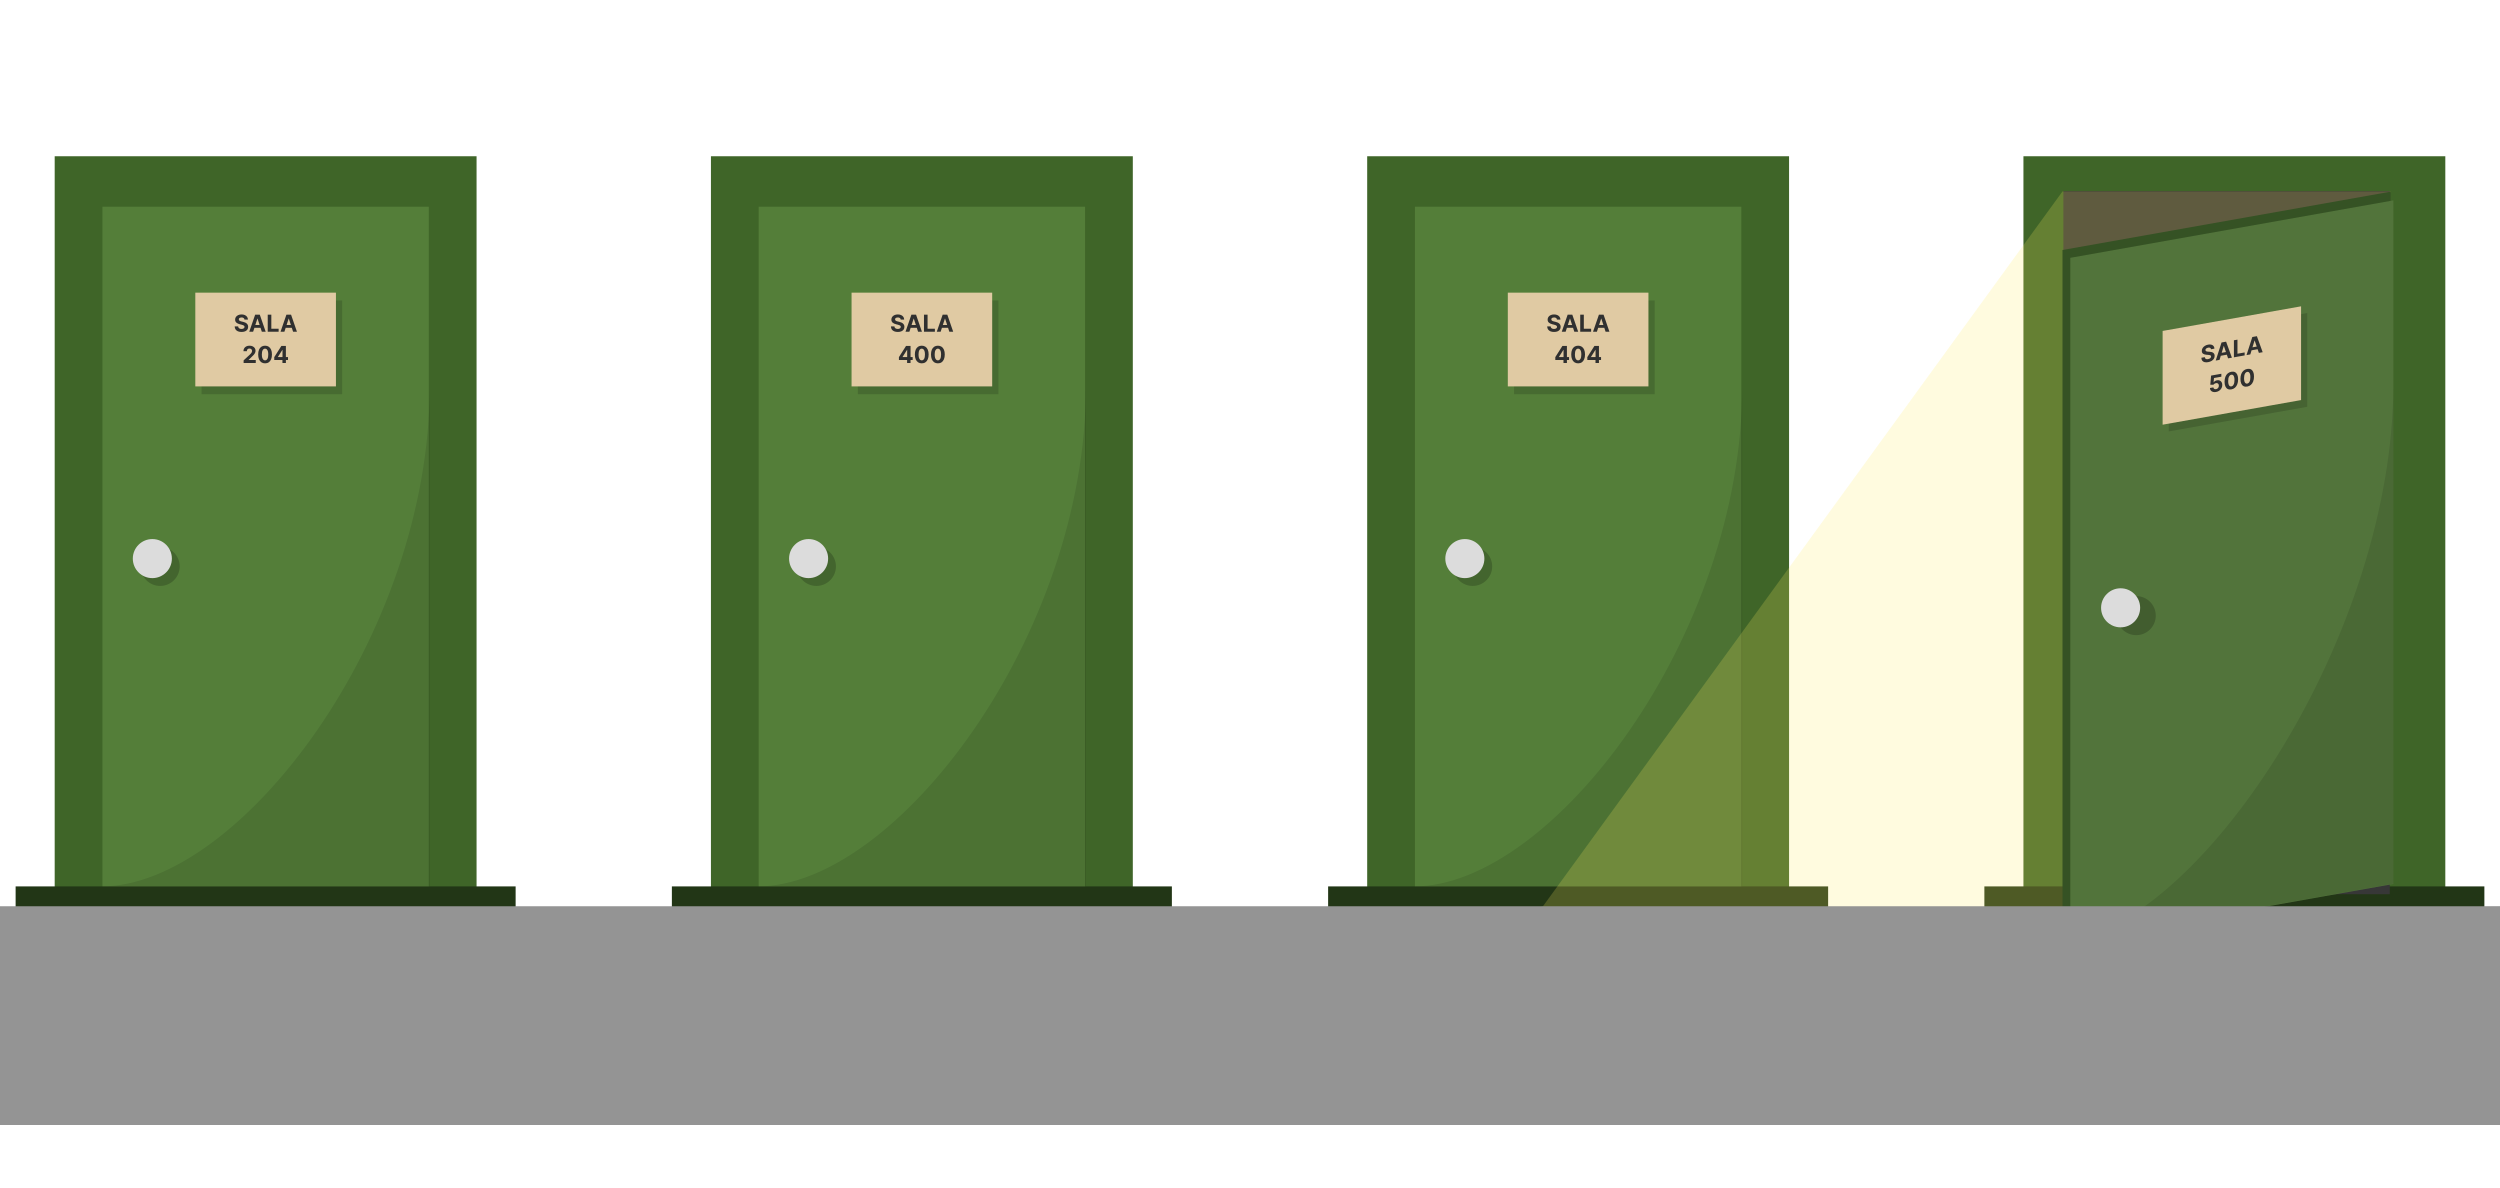
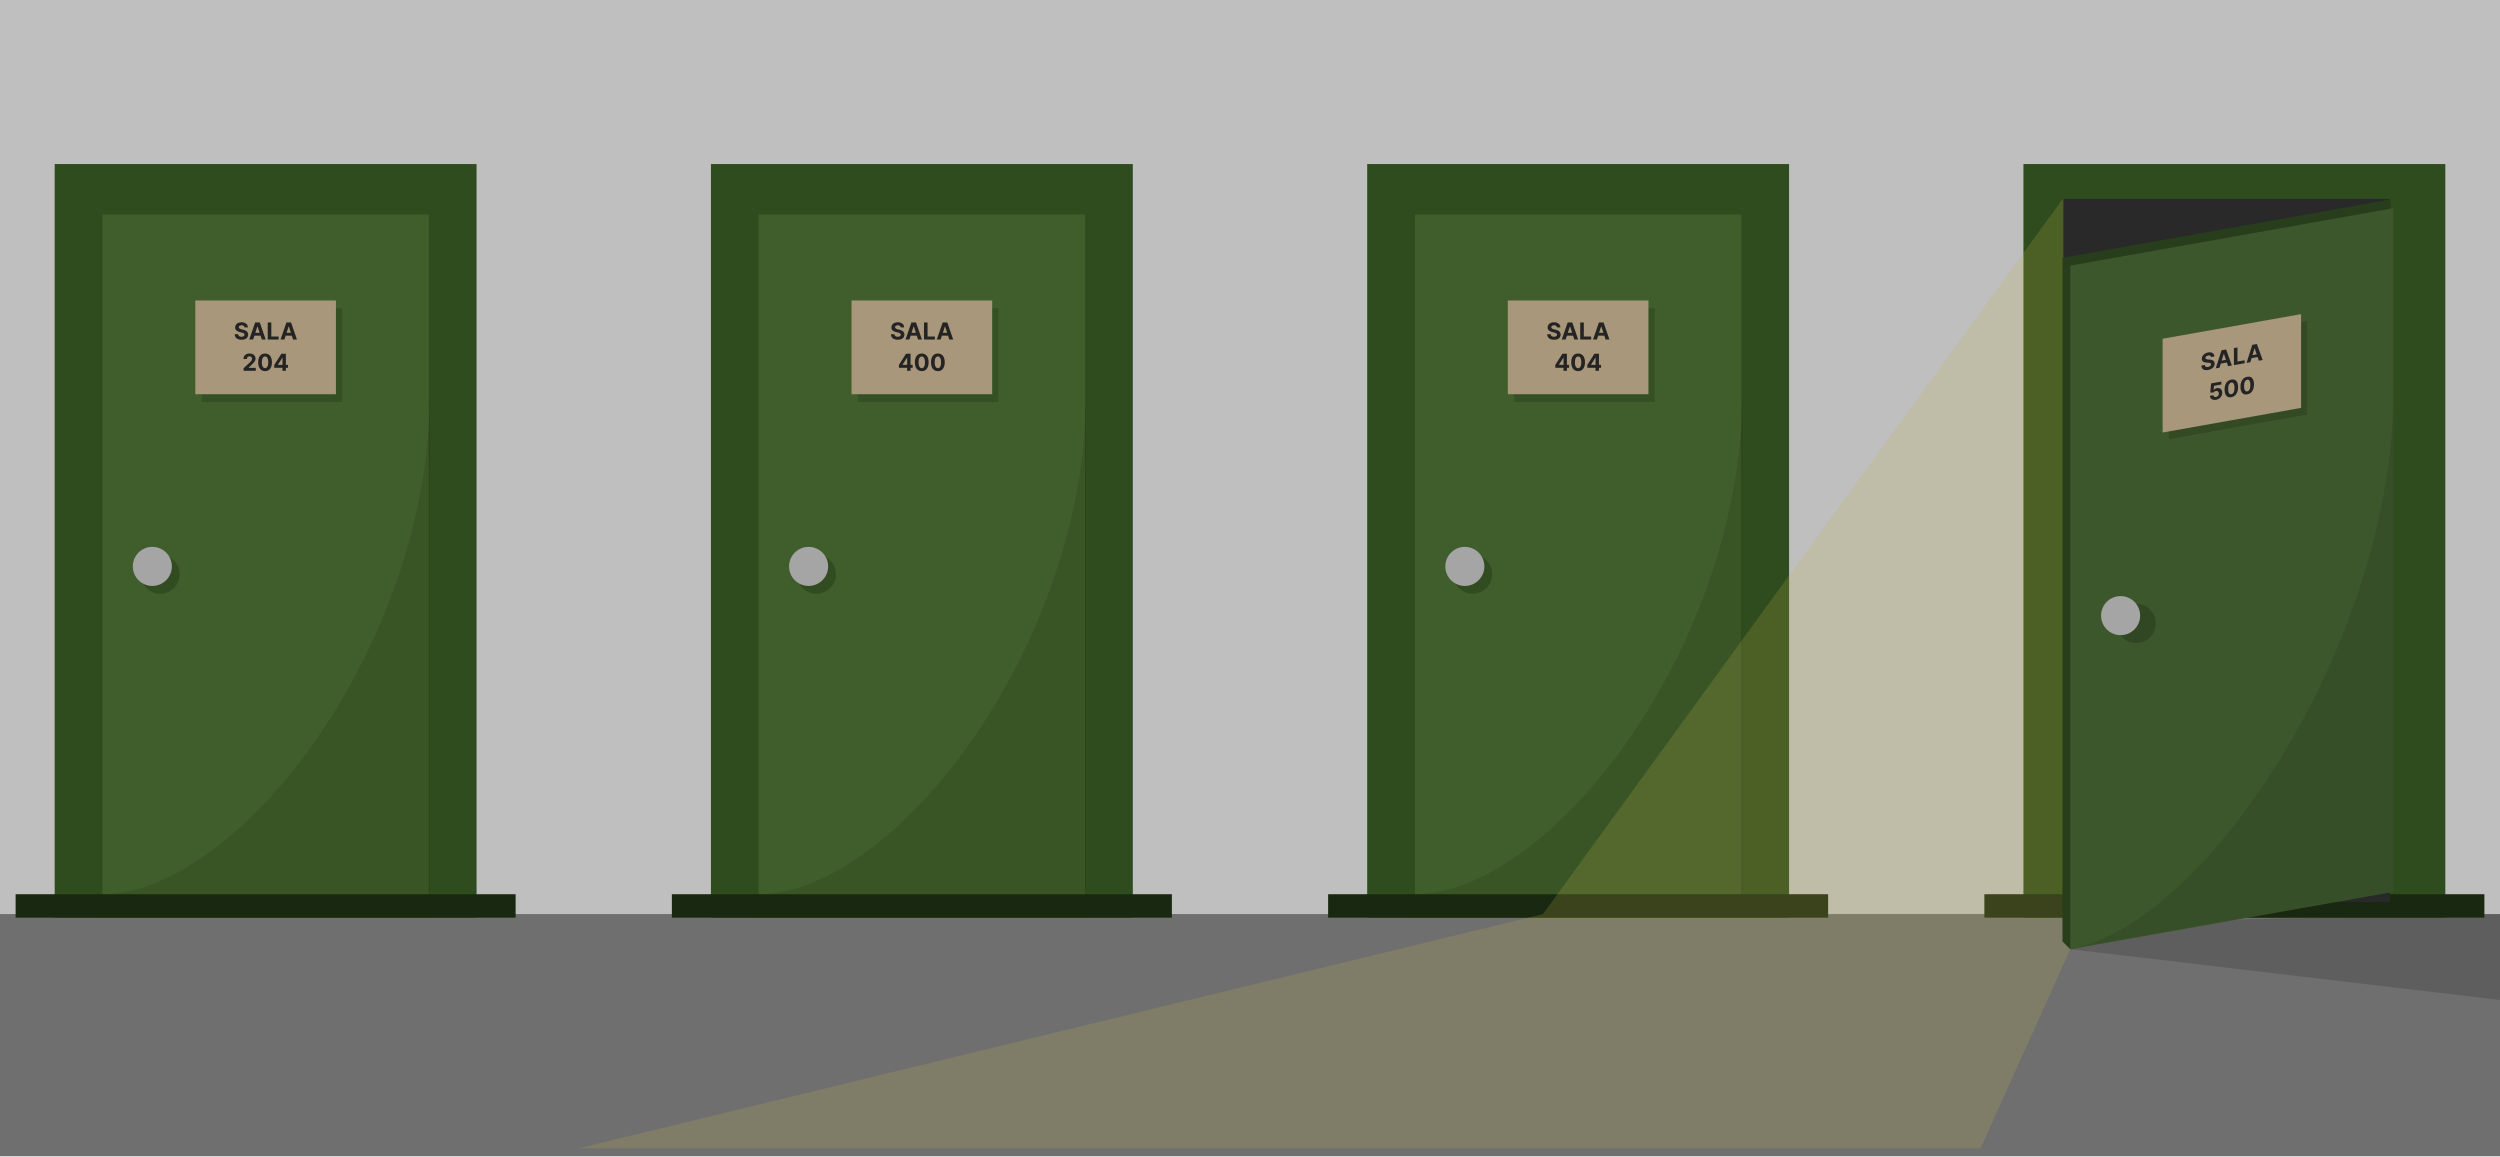
- <svg xmlns="http://www.w3.org/2000/svg" width="320" height="152" viewBox="0 0 320 152" fill="none">
-   <rect x="7" y="20" width="54" height="96.46" fill="#3F6528" />
-   <rect x="13.113" y="26.46" width="41.774" height="90" fill="#547E39" />
-   <path d="M55 113.46H13C30.6 113.46 55 81.46 55 49.46V113.46Z" fill="black" fill-opacity="0.1" />
-   <rect x="2" y="113.46" width="64" height="3" fill="#223616" />
-   <path d="M25.8 38.46H43.8V50.46H39.8H34.8H25.8V38.46Z" fill="black" fill-opacity="0.15" />
-   <path d="M25 37.46H43V49.46H39H34H25V37.46Z" fill="#E0CAA3" />
-   <path d="M31.292 40.906C31.284 40.82 31.247 40.753 31.182 40.705C31.118 40.658 31.03 40.634 30.919 40.634C30.844 40.634 30.78 40.645 30.729 40.666C30.677 40.687 30.637 40.715 30.609 40.752C30.582 40.789 30.569 40.831 30.569 40.878C30.567 40.917 30.576 40.951 30.593 40.98C30.612 41.009 30.637 41.035 30.669 41.056C30.701 41.077 30.738 41.095 30.78 41.11C30.822 41.125 30.866 41.138 30.914 41.149L31.11 41.195C31.205 41.217 31.293 41.245 31.372 41.281C31.452 41.316 31.52 41.36 31.579 41.412C31.637 41.464 31.682 41.525 31.714 41.595C31.747 41.665 31.763 41.746 31.764 41.837C31.763 41.97 31.729 42.086 31.662 42.184C31.595 42.281 31.498 42.357 31.372 42.411C31.246 42.464 31.095 42.491 30.917 42.491C30.741 42.491 30.588 42.464 30.457 42.41C30.327 42.356 30.225 42.276 30.152 42.17C30.08 42.064 30.042 41.932 30.038 41.775H30.485C30.49 41.848 30.511 41.909 30.547 41.958C30.585 42.007 30.635 42.043 30.698 42.068C30.761 42.092 30.832 42.104 30.912 42.104C30.99 42.104 31.058 42.093 31.115 42.07C31.174 42.047 31.219 42.016 31.251 41.975C31.283 41.935 31.299 41.888 31.299 41.836C31.299 41.787 31.284 41.745 31.255 41.712C31.227 41.679 31.185 41.65 31.129 41.627C31.075 41.603 31.007 41.582 30.928 41.563L30.69 41.503C30.506 41.459 30.361 41.389 30.255 41.294C30.148 41.198 30.095 41.07 30.096 40.909C30.095 40.777 30.13 40.661 30.201 40.563C30.273 40.464 30.371 40.387 30.496 40.331C30.621 40.276 30.763 40.248 30.922 40.248C31.084 40.248 31.226 40.276 31.346 40.331C31.468 40.387 31.562 40.464 31.63 40.563C31.697 40.661 31.732 40.776 31.734 40.906H31.292ZM32.401 42.46H31.906L32.66 40.278H33.254L34.006 42.46H33.512L32.965 40.777H32.948L32.401 42.46ZM32.37 41.602H33.537V41.962H32.37V41.602ZM34.269 42.46V40.278H34.73V42.08H35.665V42.46H34.269ZM36.403 42.46H35.908L36.661 40.278H37.256L38.008 42.46H37.514L36.967 40.777H36.95L36.403 42.46ZM36.372 41.602H37.539V41.962H36.372V41.602ZM31.183 46.46V46.128L31.959 45.408C32.025 45.345 32.081 45.287 32.126 45.236C32.171 45.185 32.205 45.135 32.229 45.086C32.252 45.036 32.264 44.982 32.264 44.925C32.264 44.861 32.249 44.806 32.22 44.76C32.191 44.713 32.151 44.677 32.101 44.652C32.051 44.627 31.993 44.614 31.93 44.614C31.863 44.614 31.805 44.627 31.755 44.654C31.705 44.681 31.667 44.72 31.64 44.77C31.613 44.821 31.599 44.881 31.599 44.95H31.161C31.161 44.808 31.194 44.684 31.258 44.579C31.323 44.474 31.413 44.392 31.53 44.335C31.646 44.277 31.781 44.248 31.933 44.248C32.089 44.248 32.225 44.276 32.341 44.331C32.457 44.386 32.548 44.462 32.612 44.559C32.677 44.657 32.709 44.768 32.709 44.894C32.709 44.976 32.693 45.058 32.66 45.138C32.628 45.218 32.571 45.307 32.489 45.405C32.406 45.503 32.29 45.619 32.14 45.756L31.822 46.068V46.083H32.738V46.46H31.183ZM33.928 46.508C33.745 46.507 33.587 46.462 33.455 46.373C33.323 46.283 33.222 46.154 33.151 45.984C33.081 45.814 33.046 45.61 33.047 45.371C33.047 45.133 33.082 44.931 33.152 44.763C33.223 44.595 33.325 44.468 33.456 44.38C33.588 44.292 33.745 44.248 33.928 44.248C34.11 44.248 34.267 44.292 34.399 44.38C34.531 44.468 34.632 44.596 34.703 44.764C34.774 44.931 34.81 45.133 34.809 45.371C34.809 45.611 34.773 45.815 34.702 45.985C34.632 46.155 34.531 46.284 34.4 46.374C34.268 46.463 34.111 46.508 33.928 46.508ZM33.928 46.126C34.053 46.126 34.153 46.063 34.227 45.937C34.302 45.811 34.339 45.623 34.338 45.371C34.338 45.206 34.321 45.068 34.287 44.958C34.254 44.848 34.206 44.765 34.144 44.71C34.083 44.654 34.011 44.627 33.928 44.627C33.803 44.627 33.704 44.689 33.63 44.813C33.555 44.937 33.517 45.123 33.517 45.371C33.517 45.539 33.533 45.679 33.567 45.791C33.601 45.903 33.649 45.986 33.711 46.042C33.772 46.098 33.845 46.126 33.928 46.126ZM35.105 46.077V45.713L36.016 44.278H36.329V44.781H36.144L35.569 45.69V45.707H36.864V46.077H35.105ZM36.152 46.46V45.966L36.16 45.805V44.278H36.593V46.46H36.152Z" fill="#303030" />
-   <circle cx="20.5" cy="72.5" r="2.5" fill="black" fill-opacity="0.2" />
-   <circle cx="19.5" cy="71.5" r="2.5" fill="#DCDCDC" />
-   <rect x="91" y="20" width="54" height="96.46" fill="#3F6528" />
-   <rect x="97.113" y="26.46" width="41.774" height="90" fill="#547E39" />
-   <path d="M139 113.46H97C114.6 113.46 139 81.46 139 49.46V113.46Z" fill="black" fill-opacity="0.1" />
-   <rect x="86" y="113.46" width="64" height="3" fill="#223616" />
-   <path d="M109.8 38.46H127.8V50.46H123.8H118.8H109.8V38.46Z" fill="black" fill-opacity="0.15" />
-   <path d="M109 37.46H127V49.46H123H118H109V37.46Z" fill="#E0CAA3" />
-   <path d="M115.292 40.906C115.284 40.82 115.247 40.753 115.182 40.705C115.118 40.658 115.03 40.634 114.919 40.634C114.844 40.634 114.78 40.645 114.729 40.666C114.677 40.687 114.637 40.715 114.609 40.752C114.582 40.789 114.569 40.831 114.569 40.878C114.567 40.917 114.576 40.951 114.593 40.98C114.612 41.009 114.637 41.035 114.669 41.056C114.701 41.077 114.738 41.095 114.78 41.11C114.822 41.125 114.866 41.138 114.914 41.149L115.11 41.195C115.205 41.217 115.293 41.245 115.372 41.281C115.452 41.316 115.521 41.36 115.579 41.412C115.637 41.464 115.682 41.525 115.714 41.595C115.747 41.665 115.763 41.746 115.764 41.837C115.763 41.97 115.729 42.086 115.662 42.184C115.595 42.281 115.498 42.357 115.372 42.411C115.246 42.464 115.095 42.491 114.917 42.491C114.741 42.491 114.588 42.464 114.457 42.41C114.327 42.356 114.225 42.276 114.152 42.17C114.08 42.064 114.042 41.932 114.038 41.775H114.485C114.49 41.848 114.511 41.909 114.547 41.958C114.585 42.007 114.635 42.043 114.698 42.068C114.761 42.092 114.832 42.104 114.912 42.104C114.99 42.104 115.058 42.093 115.115 42.07C115.174 42.047 115.219 42.016 115.251 41.975C115.283 41.935 115.299 41.888 115.299 41.836C115.299 41.787 115.284 41.745 115.255 41.712C115.226 41.679 115.185 41.65 115.129 41.627C115.074 41.603 115.007 41.582 114.928 41.563L114.69 41.503C114.506 41.459 114.361 41.389 114.255 41.294C114.148 41.198 114.095 41.07 114.096 40.909C114.095 40.777 114.13 40.661 114.201 40.563C114.273 40.464 114.371 40.387 114.496 40.331C114.621 40.276 114.763 40.248 114.922 40.248C115.084 40.248 115.226 40.276 115.347 40.331C115.468 40.387 115.562 40.464 115.63 40.563C115.697 40.661 115.732 40.776 115.734 40.906H115.292ZM116.401 42.46H115.906L116.66 40.278H117.254L118.006 42.46H117.512L116.965 40.777H116.948L116.401 42.46ZM116.37 41.602H117.537V41.962H116.37V41.602ZM118.269 42.46V40.278H118.73V42.08H119.665V42.46H118.269ZM120.403 42.46H119.908L120.661 40.278H121.256L122.008 42.46H121.514L120.967 40.777H120.95L120.403 42.46ZM120.372 41.602H121.539V41.962H120.372V41.602ZM115.062 46.077V45.713L115.973 44.278H116.286V44.781H116.1L115.526 45.69V45.707H116.821V46.077H115.062ZM116.109 46.46V45.966L116.118 45.805V44.278H116.55V46.46H116.109ZM117.983 46.508C117.8 46.507 117.643 46.462 117.51 46.373C117.379 46.283 117.278 46.154 117.207 45.984C117.137 45.814 117.102 45.61 117.102 45.371C117.102 45.133 117.138 44.931 117.208 44.763C117.279 44.595 117.38 44.468 117.512 44.38C117.644 44.292 117.801 44.248 117.983 44.248C118.166 44.248 118.323 44.292 118.454 44.38C118.586 44.468 118.688 44.596 118.759 44.764C118.83 44.931 118.865 45.133 118.865 45.371C118.865 45.611 118.829 45.815 118.758 45.985C118.688 46.155 118.587 46.284 118.455 46.374C118.324 46.463 118.167 46.508 117.983 46.508ZM117.983 46.126C118.108 46.126 118.208 46.063 118.283 45.937C118.357 45.811 118.394 45.623 118.394 45.371C118.394 45.206 118.377 45.068 118.343 44.958C118.309 44.848 118.262 44.765 118.2 44.71C118.139 44.654 118.067 44.627 117.983 44.627C117.859 44.627 117.76 44.689 117.685 44.813C117.611 44.937 117.573 45.123 117.572 45.371C117.572 45.539 117.589 45.679 117.622 45.791C117.656 45.903 117.704 45.986 117.766 46.042C117.828 46.098 117.9 46.126 117.983 46.126ZM120.049 46.508C119.866 46.507 119.708 46.462 119.576 46.373C119.445 46.283 119.343 46.154 119.272 45.984C119.202 45.814 119.167 45.61 119.168 45.371C119.168 45.133 119.203 44.931 119.273 44.763C119.344 44.595 119.446 44.468 119.577 44.38C119.709 44.292 119.866 44.248 120.049 44.248C120.231 44.248 120.388 44.292 120.52 44.38C120.652 44.468 120.753 44.596 120.824 44.764C120.896 44.931 120.931 45.133 120.93 45.371C120.93 45.611 120.894 45.815 120.823 45.985C120.753 46.155 120.652 46.284 120.521 46.374C120.389 46.463 120.232 46.508 120.049 46.508ZM120.049 46.126C120.174 46.126 120.274 46.063 120.348 45.937C120.423 45.811 120.46 45.623 120.459 45.371C120.459 45.206 120.442 45.068 120.408 44.958C120.375 44.848 120.327 44.765 120.265 44.71C120.204 44.654 120.132 44.627 120.049 44.627C119.925 44.627 119.825 44.689 119.751 44.813C119.676 44.937 119.638 45.123 119.638 45.371C119.638 45.539 119.654 45.679 119.688 45.791C119.722 45.903 119.77 45.986 119.832 46.042C119.893 46.098 119.966 46.126 120.049 46.126Z" fill="#303030" />
-   <circle cx="104.5" cy="72.5" r="2.5" fill="black" fill-opacity="0.2" />
-   <circle cx="103.5" cy="71.5" r="2.5" fill="#DCDCDC" />
-   <rect x="175" y="20" width="54" height="96.46" fill="#3F6528" />
-   <rect x="181.113" y="26.46" width="41.774" height="90" fill="#547E39" />
-   <path d="M223 113.46H181C198.6 113.46 223 81.46 223 49.46V113.46Z" fill="black" fill-opacity="0.1" />
-   <rect x="170" y="113.46" width="64" height="3" fill="#223616" />
-   <path d="M193.8 38.46H211.8V50.46H207.8H202.8H193.8V38.46Z" fill="black" fill-opacity="0.15" />
-   <path d="M193 37.46H211V49.46H207H202H193V37.46Z" fill="#E0CAA3" />
-   <path d="M199.292 40.906C199.284 40.82 199.247 40.753 199.182 40.705C199.118 40.658 199.03 40.634 198.919 40.634C198.844 40.634 198.78 40.645 198.729 40.666C198.677 40.687 198.637 40.715 198.609 40.752C198.582 40.789 198.569 40.831 198.569 40.878C198.567 40.917 198.576 40.951 198.593 40.98C198.612 41.009 198.637 41.035 198.669 41.056C198.701 41.077 198.738 41.095 198.78 41.11C198.822 41.125 198.866 41.138 198.914 41.149L199.11 41.195C199.205 41.217 199.293 41.245 199.372 41.281C199.452 41.316 199.521 41.36 199.579 41.412C199.637 41.464 199.682 41.525 199.714 41.595C199.747 41.665 199.763 41.746 199.764 41.837C199.763 41.97 199.729 42.086 199.662 42.184C199.595 42.281 199.498 42.357 199.372 42.411C199.246 42.464 199.095 42.491 198.917 42.491C198.741 42.491 198.588 42.464 198.457 42.41C198.327 42.356 198.225 42.276 198.152 42.17C198.08 42.064 198.042 41.932 198.038 41.775H198.485C198.49 41.848 198.511 41.909 198.547 41.958C198.585 42.007 198.635 42.043 198.698 42.068C198.761 42.092 198.832 42.104 198.912 42.104C198.99 42.104 199.058 42.093 199.115 42.07C199.174 42.047 199.219 42.016 199.251 41.975C199.283 41.935 199.299 41.888 199.299 41.836C199.299 41.787 199.284 41.745 199.255 41.712C199.226 41.679 199.185 41.65 199.129 41.627C199.074 41.603 199.007 41.582 198.928 41.563L198.69 41.503C198.506 41.459 198.361 41.389 198.255 41.294C198.148 41.198 198.095 41.07 198.096 40.909C198.095 40.777 198.13 40.661 198.201 40.563C198.273 40.464 198.371 40.387 198.496 40.331C198.621 40.276 198.763 40.248 198.922 40.248C199.084 40.248 199.226 40.276 199.347 40.331C199.468 40.387 199.562 40.464 199.63 40.563C199.697 40.661 199.732 40.776 199.734 40.906H199.292ZM200.401 42.46H199.906L200.66 40.278H201.254L202.006 42.46H201.512L200.965 40.777H200.948L200.401 42.46ZM200.37 41.602H201.537V41.962H200.37V41.602ZM202.269 42.46V40.278H202.73V42.08H203.665V42.46H202.269ZM204.403 42.46H203.908L204.661 40.278H205.256L206.008 42.46H205.514L204.967 40.777H204.95L204.403 42.46ZM204.372 41.602H205.539V41.962H204.372V41.602ZM199.078 46.077V45.713L199.989 44.278H200.302V44.781H200.117L199.542 45.69V45.707H200.837V46.077H199.078ZM200.125 46.46V45.966L200.134 45.805V44.278H200.566V46.46H200.125ZM202 46.508C201.816 46.507 201.659 46.462 201.527 46.373C201.395 46.283 201.294 46.154 201.223 45.984C201.153 45.814 201.118 45.61 201.119 45.371C201.119 45.133 201.154 44.931 201.224 44.763C201.295 44.595 201.396 44.468 201.528 44.38C201.66 44.292 201.817 44.248 202 44.248C202.182 44.248 202.339 44.292 202.47 44.38C202.603 44.468 202.704 44.596 202.775 44.764C202.846 44.931 202.881 45.133 202.881 45.371C202.881 45.611 202.845 45.815 202.774 45.985C202.704 46.155 202.603 46.284 202.472 46.374C202.34 46.463 202.183 46.508 202 46.508ZM202 46.126C202.125 46.126 202.224 46.063 202.299 45.937C202.374 45.811 202.41 45.623 202.41 45.371C202.41 45.206 202.393 45.068 202.359 44.958C202.325 44.848 202.278 44.765 202.216 44.71C202.155 44.654 202.083 44.627 202 44.627C201.875 44.627 201.776 44.689 201.701 44.813C201.627 44.937 201.589 45.123 201.588 45.371C201.588 45.539 201.605 45.679 201.638 45.791C201.673 45.903 201.72 45.986 201.782 46.042C201.844 46.098 201.917 46.126 202 46.126ZM203.177 46.077V45.713L204.087 44.278H204.401V44.781H204.215L203.641 45.69V45.707H204.935V46.077H203.177ZM204.224 46.46V45.966L204.232 45.805V44.278H204.665V46.46H204.224Z" fill="#303030" />
-   <circle cx="188.5" cy="72.5" r="2.5" fill="black" fill-opacity="0.2" />
-   <circle cx="187.5" cy="71.5" r="2.5" fill="#DCDCDC" />
-   <path d="M320 127L265 120.5L270 117L320 116V127Z" fill="black" fill-opacity="0.15" />
-   <rect x="259" y="20" width="54" height="96.46" fill="#3F6528" />
-   <rect x="254" y="113.46" width="64" height="3" fill="#223616" />
-   <rect x="264.113" y="24.46" width="41.774" height="90" fill="#373737" />
-   <path d="M259 127L265 120.5L306 24.5L264 24.5L197.5 116L170.5 127L259 127Z" fill="#FFEF61" fill-opacity="0.2" />
-   <path d="M264 32L306 24.533V112.033L265 120.5L264 119.5V32Z" fill="#355224" />
-   <rect width="42" height="87.5" transform="matrix(0.984563 -0.175033 0 1 265 33)" fill="#52743B" />
-   <path d="M277.602 43.22L295.325 40.069V52.069L291.386 52.769L286.463 53.644L277.602 55.22V43.22Z" fill="black" fill-opacity="0.15" />
-   <path d="M276.815 42.36L294.537 39.209V51.209L290.599 51.909L285.676 52.784L276.815 54.36V42.36Z" fill="#E0CAA3" />
-   <path d="M283.01 44.704C283.001 44.62 282.965 44.559 282.902 44.523C282.838 44.487 282.752 44.478 282.643 44.498C282.569 44.511 282.506 44.532 282.455 44.563C282.404 44.593 282.365 44.628 282.337 44.67C282.311 44.712 282.298 44.756 282.298 44.803C282.296 44.842 282.304 44.875 282.322 44.901C282.34 44.927 282.365 44.947 282.396 44.963C282.428 44.978 282.464 44.99 282.505 44.998C282.547 45.006 282.591 45.011 282.637 45.013L282.83 45.026C282.924 45.03 283.01 45.043 283.088 45.065C283.167 45.087 283.235 45.118 283.292 45.16C283.349 45.202 283.394 45.255 283.425 45.319C283.457 45.384 283.474 45.462 283.474 45.552C283.474 45.686 283.44 45.808 283.374 45.918C283.308 46.027 283.213 46.119 283.088 46.195C282.965 46.27 282.815 46.324 282.641 46.355C282.467 46.386 282.316 46.386 282.187 46.354C282.059 46.323 281.959 46.261 281.887 46.168C281.816 46.074 281.779 45.949 281.775 45.793L282.215 45.715C282.22 45.787 282.24 45.844 282.277 45.887C282.314 45.928 282.363 45.956 282.424 45.97C282.487 45.983 282.557 45.983 282.635 45.969C282.712 45.955 282.779 45.932 282.836 45.899C282.893 45.866 282.937 45.827 282.969 45.781C283 45.735 283.016 45.685 283.016 45.633C283.016 45.584 283.002 45.545 282.973 45.517C282.945 45.489 282.904 45.467 282.849 45.454C282.795 45.44 282.729 45.43 282.651 45.425L282.417 45.407C282.236 45.394 282.093 45.35 281.988 45.273C281.883 45.197 281.831 45.078 281.832 44.916C281.831 44.785 281.866 44.663 281.936 44.552C282.006 44.441 282.103 44.346 282.226 44.269C282.349 44.192 282.489 44.139 282.646 44.111C282.805 44.083 282.944 44.086 283.063 44.12C283.183 44.154 283.276 44.215 283.342 44.302C283.409 44.389 283.443 44.497 283.445 44.627L283.01 44.704ZM284.101 46.064L283.614 46.151L284.356 43.837L284.941 43.733L285.682 45.783L285.195 45.87L284.657 44.282L284.64 44.285L284.101 46.064ZM284.071 45.212L285.22 45.008V45.368L284.071 45.572V45.212ZM285.94 45.737V43.555L286.395 43.475V45.276L287.315 45.112V45.493L285.94 45.737ZM288.041 45.364L287.555 45.45L288.296 43.137L288.881 43.033L289.622 45.083L289.135 45.169L288.597 43.582L288.58 43.585L288.041 45.364ZM288.011 44.512L289.16 44.307V44.667L288.011 44.872V44.512ZM283.649 50.174C283.501 50.201 283.369 50.197 283.253 50.162C283.137 50.127 283.046 50.067 282.978 49.982C282.91 49.896 282.875 49.791 282.872 49.666L283.312 49.588C283.317 49.671 283.352 49.734 283.417 49.775C283.482 49.816 283.56 49.828 283.649 49.812C283.72 49.8 283.783 49.772 283.838 49.731C283.893 49.688 283.936 49.636 283.967 49.572C283.998 49.509 284.014 49.439 284.014 49.364C284.014 49.287 283.998 49.222 283.966 49.17C283.934 49.117 283.891 49.08 283.835 49.057C283.779 49.034 283.715 49.029 283.643 49.041C283.58 49.052 283.519 49.076 283.459 49.113C283.4 49.15 283.355 49.194 283.322 49.245L282.918 49.243L283.02 48.075L284.333 47.841V48.218L283.394 48.385L283.339 48.942L283.351 48.939C283.389 48.879 283.446 48.824 283.522 48.775C283.598 48.726 283.684 48.693 283.778 48.676C283.907 48.653 284.023 48.663 284.124 48.707C284.226 48.751 284.306 48.822 284.364 48.919C284.423 49.016 284.452 49.134 284.451 49.274C284.452 49.421 284.419 49.558 284.351 49.684C284.284 49.81 284.19 49.916 284.069 50.003C283.948 50.089 283.809 50.146 283.649 50.174ZM285.611 49.844C285.43 49.875 285.275 49.858 285.145 49.791C285.015 49.725 284.916 49.613 284.846 49.456C284.777 49.298 284.742 49.1 284.743 48.861C284.743 48.623 284.778 48.414 284.847 48.235C284.917 48.054 285.016 47.909 285.146 47.799C285.276 47.688 285.431 47.616 285.611 47.584C285.79 47.552 285.945 47.569 286.074 47.634C286.204 47.699 286.304 47.809 286.374 47.964C286.444 48.119 286.479 48.315 286.478 48.553C286.478 48.792 286.443 49.003 286.373 49.185C286.304 49.367 286.205 49.514 286.075 49.627C285.946 49.739 285.791 49.812 285.611 49.844ZM285.611 49.461C285.734 49.44 285.832 49.359 285.905 49.22C285.979 49.082 286.015 48.887 286.014 48.635C286.014 48.47 285.998 48.335 285.964 48.231C285.931 48.127 285.884 48.052 285.823 48.008C285.763 47.963 285.692 47.948 285.611 47.962C285.488 47.984 285.39 48.064 285.317 48.201C285.243 48.338 285.206 48.531 285.206 48.779C285.206 48.947 285.222 49.084 285.255 49.19C285.288 49.296 285.336 49.371 285.397 49.416C285.457 49.461 285.529 49.476 285.611 49.461ZM287.644 49.482C287.464 49.514 287.308 49.496 287.178 49.43C287.049 49.363 286.949 49.251 286.879 49.094C286.81 48.937 286.776 48.739 286.777 48.5C286.777 48.262 286.811 48.053 286.88 47.873C286.95 47.693 287.05 47.548 287.179 47.438C287.309 47.326 287.464 47.255 287.644 47.223C287.824 47.191 287.978 47.207 288.108 47.272C288.238 47.337 288.338 47.447 288.408 47.603C288.478 47.757 288.512 47.953 288.511 48.191C288.511 48.431 288.477 48.642 288.407 48.824C288.337 49.006 288.238 49.153 288.109 49.266C287.979 49.378 287.824 49.45 287.644 49.482ZM287.644 49.1C287.767 49.078 287.865 48.998 287.939 48.859C288.012 48.72 288.049 48.525 288.048 48.274C288.048 48.108 288.031 47.974 287.998 47.869C287.965 47.765 287.918 47.691 287.857 47.646C287.797 47.602 287.726 47.586 287.644 47.601C287.522 47.623 287.424 47.702 287.35 47.84C287.277 47.977 287.24 48.17 287.239 48.418C287.239 48.585 287.256 48.722 287.288 48.829C287.322 48.934 287.369 49.01 287.43 49.055C287.491 49.099 287.562 49.114 287.644 49.1Z" fill="#303030" />
-   <path d="M306.352 113.109L265 120.46C282.328 117.379 306.352 81.109 306.352 49.109V113.109Z" fill="black" fill-opacity="0.1" />
-   <circle cx="273.438" cy="78.8" r="2.5" fill="black" fill-opacity="0.2" />
-   <circle cx="271.438" cy="77.8" r="2.5" fill="#DCDCDC" />
-   <rect y="116" width="320" height="28" fill="#949494" />
+ <svg xmlns="http://www.w3.org/2000/svg" width="320" height="148" viewBox="0 0 320 148" fill="none">
+   <rect y="117" width="320" height="31" fill="#949494" />
+   <rect x="7" y="21" width="54" height="96.46" fill="#3F6528" />
+   <rect x="13.113" y="27.46" width="41.774" height="90" fill="#547E39" />
+   <path d="M55 114.46H13C30.6 114.46 55 82.46 55 50.46V114.46Z" fill="black" fill-opacity="0.1" />
+   <rect x="2" y="114.46" width="64" height="3" fill="#223616" />
+   <path d="M25.8 39.46H43.8V51.46H39.8H34.8H25.8V39.46Z" fill="black" fill-opacity="0.15" />
+   <path d="M25 38.46H43V50.46H39H34H25V38.46Z" fill="#E0CAA3" />
+   <path d="M31.292 41.906C31.284 41.82 31.247 41.753 31.182 41.705C31.118 41.658 31.03 41.634 30.919 41.634C30.844 41.634 30.78 41.645 30.729 41.666C30.677 41.687 30.637 41.715 30.609 41.752C30.582 41.789 30.569 41.831 30.569 41.878C30.567 41.917 30.576 41.951 30.593 41.98C30.612 42.009 30.637 42.035 30.669 42.056C30.701 42.077 30.738 42.095 30.78 42.11C30.822 42.125 30.866 42.138 30.914 42.149L31.11 42.195C31.205 42.217 31.293 42.245 31.372 42.281C31.452 42.316 31.52 42.36 31.579 42.412C31.637 42.464 31.682 42.525 31.714 42.595C31.747 42.665 31.763 42.746 31.764 42.837C31.763 42.97 31.729 43.086 31.662 43.184C31.595 43.281 31.498 43.357 31.372 43.411C31.246 43.464 31.095 43.491 30.917 43.491C30.741 43.491 30.588 43.464 30.457 43.41C30.327 43.356 30.225 43.276 30.152 43.17C30.08 43.064 30.042 42.932 30.038 42.775H30.485C30.49 42.848 30.511 42.909 30.547 42.958C30.585 43.007 30.635 43.043 30.698 43.068C30.761 43.092 30.832 43.104 30.912 43.104C30.99 43.104 31.058 43.093 31.115 43.07C31.174 43.047 31.219 43.016 31.251 42.975C31.283 42.935 31.299 42.888 31.299 42.836C31.299 42.787 31.284 42.745 31.255 42.712C31.227 42.679 31.185 42.65 31.129 42.627C31.075 42.603 31.007 42.582 30.928 42.563L30.69 42.503C30.506 42.459 30.361 42.389 30.255 42.294C30.148 42.198 30.095 42.07 30.096 41.909C30.095 41.777 30.13 41.661 30.201 41.563C30.273 41.464 30.371 41.387 30.496 41.331C30.621 41.276 30.763 41.248 30.922 41.248C31.084 41.248 31.226 41.276 31.346 41.331C31.468 41.387 31.562 41.464 31.63 41.563C31.697 41.661 31.732 41.776 31.734 41.906H31.292ZM32.401 43.46H31.906L32.66 41.278H33.254L34.006 43.46H33.512L32.965 41.777H32.948L32.401 43.46ZM32.37 42.602H33.537V42.962H32.37V42.602ZM34.269 43.46V41.278H34.73V43.08H35.665V43.46H34.269ZM36.403 43.46H35.908L36.661 41.278H37.256L38.008 43.46H37.514L36.967 41.777H36.95L36.403 43.46ZM36.372 42.602H37.539V42.962H36.372V42.602ZM31.183 47.46V47.128L31.959 46.408C32.025 46.345 32.081 46.287 32.126 46.236C32.171 46.185 32.205 46.135 32.229 46.086C32.252 46.036 32.264 45.982 32.264 45.925C32.264 45.861 32.249 45.806 32.22 45.76C32.191 45.713 32.151 45.677 32.101 45.652C32.051 45.627 31.993 45.614 31.93 45.614C31.863 45.614 31.805 45.627 31.755 45.654C31.705 45.681 31.667 45.72 31.64 45.77C31.613 45.821 31.599 45.881 31.599 45.95H31.161C31.161 45.808 31.194 45.684 31.258 45.579C31.323 45.474 31.413 45.392 31.53 45.335C31.646 45.277 31.781 45.248 31.933 45.248C32.089 45.248 32.225 45.276 32.341 45.331C32.457 45.386 32.548 45.462 32.612 45.559C32.677 45.657 32.709 45.768 32.709 45.894C32.709 45.976 32.693 46.058 32.66 46.138C32.628 46.218 32.571 46.307 32.489 46.405C32.406 46.503 32.29 46.619 32.14 46.756L31.822 47.068V47.083H32.738V47.46H31.183ZM33.928 47.508C33.745 47.507 33.587 47.462 33.455 47.373C33.323 47.283 33.222 47.154 33.151 46.984C33.081 46.814 33.046 46.61 33.047 46.371C33.047 46.133 33.082 45.931 33.152 45.763C33.223 45.595 33.325 45.468 33.456 45.38C33.588 45.292 33.745 45.248 33.928 45.248C34.11 45.248 34.267 45.292 34.399 45.38C34.531 45.468 34.632 45.596 34.703 45.764C34.774 45.931 34.81 46.133 34.809 46.371C34.809 46.611 34.773 46.815 34.702 46.985C34.632 47.155 34.531 47.284 34.4 47.374C34.268 47.463 34.111 47.508 33.928 47.508ZM33.928 47.126C34.053 47.126 34.153 47.063 34.227 46.937C34.302 46.811 34.339 46.623 34.338 46.371C34.338 46.206 34.321 46.068 34.287 45.958C34.254 45.848 34.206 45.765 34.144 45.71C34.083 45.654 34.011 45.627 33.928 45.627C33.803 45.627 33.704 45.689 33.63 45.813C33.555 45.937 33.517 46.123 33.517 46.371C33.517 46.539 33.533 46.679 33.567 46.791C33.601 46.903 33.649 46.986 33.711 47.042C33.772 47.098 33.845 47.126 33.928 47.126ZM35.105 47.077V46.713L36.016 45.278H36.329V45.781H36.144L35.569 46.69V46.707H36.864V47.077H35.105ZM36.152 47.46V46.966L36.16 46.805V45.278H36.593V47.46H36.152Z" fill="#303030" />
+   <circle cx="20.5" cy="73.5" r="2.5" fill="black" fill-opacity="0.2" />
+   <circle cx="19.5" cy="72.5" r="2.5" fill="#DCDCDC" />
+   <rect x="91" y="21" width="54" height="96.46" fill="#3F6528" />
+   <rect x="97.113" y="27.46" width="41.774" height="90" fill="#547E39" />
+   <path d="M139 114.46H97C114.6 114.46 139 82.46 139 50.46V114.46Z" fill="black" fill-opacity="0.1" />
+   <rect x="86" y="114.46" width="64" height="3" fill="#223616" />
+   <path d="M109.8 39.46H127.8V51.46H123.8H118.8H109.8V39.46Z" fill="black" fill-opacity="0.15" />
+   <path d="M109 38.46H127V50.46H123H118H109V38.46Z" fill="#E0CAA3" />
+   <path d="M115.292 41.906C115.284 41.82 115.247 41.753 115.182 41.705C115.118 41.658 115.03 41.634 114.919 41.634C114.844 41.634 114.78 41.645 114.729 41.666C114.677 41.687 114.637 41.715 114.609 41.752C114.582 41.789 114.569 41.831 114.569 41.878C114.567 41.917 114.576 41.951 114.593 41.98C114.612 42.009 114.637 42.035 114.669 42.056C114.701 42.077 114.738 42.095 114.78 42.11C114.822 42.125 114.866 42.138 114.914 42.149L115.11 42.195C115.205 42.217 115.293 42.245 115.372 42.281C115.452 42.316 115.521 42.36 115.579 42.412C115.637 42.464 115.682 42.525 115.714 42.595C115.747 42.665 115.763 42.746 115.764 42.837C115.763 42.97 115.729 43.086 115.662 43.184C115.595 43.281 115.498 43.357 115.372 43.411C115.246 43.464 115.095 43.491 114.917 43.491C114.741 43.491 114.588 43.464 114.457 43.41C114.327 43.356 114.225 43.276 114.152 43.17C114.08 43.064 114.042 42.932 114.038 42.775H114.485C114.49 42.848 114.511 42.909 114.547 42.958C114.585 43.007 114.635 43.043 114.698 43.068C114.761 43.092 114.832 43.104 114.912 43.104C114.99 43.104 115.058 43.093 115.115 43.07C115.174 43.047 115.219 43.016 115.251 42.975C115.283 42.935 115.299 42.888 115.299 42.836C115.299 42.787 115.284 42.745 115.255 42.712C115.226 42.679 115.185 42.65 115.129 42.627C115.074 42.603 115.007 42.582 114.928 42.563L114.69 42.503C114.506 42.459 114.361 42.389 114.255 42.294C114.148 42.198 114.095 42.07 114.096 41.909C114.095 41.777 114.13 41.661 114.201 41.563C114.273 41.464 114.371 41.387 114.496 41.331C114.621 41.276 114.763 41.248 114.922 41.248C115.084 41.248 115.226 41.276 115.347 41.331C115.468 41.387 115.562 41.464 115.63 41.563C115.697 41.661 115.732 41.776 115.734 41.906H115.292ZM116.401 43.46H115.906L116.66 41.278H117.254L118.006 43.46H117.512L116.965 41.777H116.948L116.401 43.46ZM116.37 42.602H117.537V42.962H116.37V42.602ZM118.269 43.46V41.278H118.73V43.08H119.665V43.46H118.269ZM120.403 43.46H119.908L120.661 41.278H121.256L122.008 43.46H121.514L120.967 41.777H120.95L120.403 43.46ZM120.372 42.602H121.539V42.962H120.372V42.602ZM115.062 47.077V46.713L115.973 45.278H116.286V45.781H116.1L115.526 46.69V46.707H116.821V47.077H115.062ZM116.109 47.46V46.966L116.118 46.805V45.278H116.55V47.46H116.109ZM117.983 47.508C117.8 47.507 117.643 47.462 117.51 47.373C117.379 47.283 117.278 47.154 117.207 46.984C117.137 46.814 117.102 46.61 117.102 46.371C117.102 46.133 117.138 45.931 117.208 45.763C117.279 45.595 117.38 45.468 117.512 45.38C117.644 45.292 117.801 45.248 117.983 45.248C118.166 45.248 118.323 45.292 118.454 45.38C118.586 45.468 118.688 45.596 118.759 45.764C118.83 45.931 118.865 46.133 118.865 46.371C118.865 46.611 118.829 46.815 118.758 46.985C118.688 47.155 118.587 47.284 118.455 47.374C118.324 47.463 118.167 47.508 117.983 47.508ZM117.983 47.126C118.108 47.126 118.208 47.063 118.283 46.937C118.357 46.811 118.394 46.623 118.394 46.371C118.394 46.206 118.377 46.068 118.343 45.958C118.309 45.848 118.262 45.765 118.2 45.71C118.139 45.654 118.067 45.627 117.983 45.627C117.859 45.627 117.76 45.689 117.685 45.813C117.611 45.937 117.573 46.123 117.572 46.371C117.572 46.539 117.589 46.679 117.622 46.791C117.656 46.903 117.704 46.986 117.766 47.042C117.828 47.098 117.9 47.126 117.983 47.126ZM120.049 47.508C119.866 47.507 119.708 47.462 119.576 47.373C119.445 47.283 119.343 47.154 119.272 46.984C119.202 46.814 119.167 46.61 119.168 46.371C119.168 46.133 119.203 45.931 119.273 45.763C119.344 45.595 119.446 45.468 119.577 45.38C119.709 45.292 119.866 45.248 120.049 45.248C120.231 45.248 120.388 45.292 120.52 45.38C120.652 45.468 120.753 45.596 120.824 45.764C120.896 45.931 120.931 46.133 120.93 46.371C120.93 46.611 120.894 46.815 120.823 46.985C120.753 47.155 120.652 47.284 120.521 47.374C120.389 47.463 120.232 47.508 120.049 47.508ZM120.049 47.126C120.174 47.126 120.274 47.063 120.348 46.937C120.423 46.811 120.46 46.623 120.459 46.371C120.459 46.206 120.442 46.068 120.408 45.958C120.375 45.848 120.327 45.765 120.265 45.71C120.204 45.654 120.132 45.627 120.049 45.627C119.925 45.627 119.825 45.689 119.751 45.813C119.676 45.937 119.638 46.123 119.638 46.371C119.638 46.539 119.654 46.679 119.688 46.791C119.722 46.903 119.77 46.986 119.832 47.042C119.893 47.098 119.966 47.126 120.049 47.126Z" fill="#303030" />
+   <circle cx="104.5" cy="73.5" r="2.5" fill="black" fill-opacity="0.2" />
+   <circle cx="103.5" cy="72.5" r="2.5" fill="#DCDCDC" />
+   <rect x="175" y="21" width="54" height="96.46" fill="#3F6528" />
+   <rect x="181.113" y="27.46" width="41.774" height="90" fill="#547E39" />
+   <path d="M223 114.46H181C198.6 114.46 223 82.46 223 50.46V114.46Z" fill="black" fill-opacity="0.1" />
+   <rect x="170" y="114.46" width="64" height="3" fill="#223616" />
+   <path d="M193.8 39.46H211.8V51.46H207.8H202.8H193.8V39.46Z" fill="black" fill-opacity="0.15" />
+   <path d="M193 38.46H211V50.46H207H202H193V38.46Z" fill="#E0CAA3" />
+   <path d="M199.292 41.906C199.284 41.82 199.247 41.753 199.182 41.705C199.118 41.658 199.03 41.634 198.919 41.634C198.844 41.634 198.78 41.645 198.729 41.666C198.677 41.687 198.637 41.715 198.609 41.752C198.582 41.789 198.569 41.831 198.569 41.878C198.567 41.917 198.576 41.951 198.593 41.98C198.612 42.009 198.637 42.035 198.669 42.056C198.701 42.077 198.738 42.095 198.78 42.11C198.822 42.125 198.866 42.138 198.914 42.149L199.11 42.195C199.205 42.217 199.293 42.245 199.372 42.281C199.452 42.316 199.521 42.36 199.579 42.412C199.637 42.464 199.682 42.525 199.714 42.595C199.747 42.665 199.763 42.746 199.764 42.837C199.763 42.97 199.729 43.086 199.662 43.184C199.595 43.281 199.498 43.357 199.372 43.411C199.246 43.464 199.095 43.491 198.917 43.491C198.741 43.491 198.588 43.464 198.457 43.41C198.327 43.356 198.225 43.276 198.152 43.17C198.08 43.064 198.042 42.932 198.038 42.775H198.485C198.49 42.848 198.511 42.909 198.547 42.958C198.585 43.007 198.635 43.043 198.698 43.068C198.761 43.092 198.832 43.104 198.912 43.104C198.99 43.104 199.058 43.093 199.115 43.07C199.174 43.047 199.219 43.016 199.251 42.975C199.283 42.935 199.299 42.888 199.299 42.836C199.299 42.787 199.284 42.745 199.255 42.712C199.226 42.679 199.185 42.65 199.129 42.627C199.074 42.603 199.007 42.582 198.928 42.563L198.69 42.503C198.506 42.459 198.361 42.389 198.255 42.294C198.148 42.198 198.095 42.07 198.096 41.909C198.095 41.777 198.13 41.661 198.201 41.563C198.273 41.464 198.371 41.387 198.496 41.331C198.621 41.276 198.763 41.248 198.922 41.248C199.084 41.248 199.226 41.276 199.347 41.331C199.468 41.387 199.562 41.464 199.63 41.563C199.697 41.661 199.732 41.776 199.734 41.906H199.292ZM200.401 43.46H199.906L200.66 41.278H201.254L202.006 43.46H201.512L200.965 41.777H200.948L200.401 43.46ZM200.37 42.602H201.537V42.962H200.37V42.602ZM202.269 43.46V41.278H202.73V43.08H203.665V43.46H202.269ZM204.403 43.46H203.908L204.661 41.278H205.256L206.008 43.46H205.514L204.967 41.777H204.95L204.403 43.46ZM204.372 42.602H205.539V42.962H204.372V42.602ZM199.078 47.077V46.713L199.989 45.278H200.302V45.781H200.117L199.542 46.69V46.707H200.837V47.077H199.078ZM200.125 47.46V46.966L200.134 46.805V45.278H200.566V47.46H200.125ZM202 47.508C201.816 47.507 201.659 47.462 201.527 47.373C201.395 47.283 201.294 47.154 201.223 46.984C201.153 46.814 201.118 46.61 201.119 46.371C201.119 46.133 201.154 45.931 201.224 45.763C201.295 45.595 201.396 45.468 201.528 45.38C201.66 45.292 201.817 45.248 202 45.248C202.182 45.248 202.339 45.292 202.47 45.38C202.603 45.468 202.704 45.596 202.775 45.764C202.846 45.931 202.881 46.133 202.881 46.371C202.881 46.611 202.845 46.815 202.774 46.985C202.704 47.155 202.603 47.284 202.472 47.374C202.34 47.463 202.183 47.508 202 47.508ZM202 47.126C202.125 47.126 202.224 47.063 202.299 46.937C202.374 46.811 202.41 46.623 202.41 46.371C202.41 46.206 202.393 46.068 202.359 45.958C202.325 45.848 202.278 45.765 202.216 45.71C202.155 45.654 202.083 45.627 202 45.627C201.875 45.627 201.776 45.689 201.701 45.813C201.627 45.937 201.589 46.123 201.588 46.371C201.588 46.539 201.605 46.679 201.638 46.791C201.673 46.903 201.72 46.986 201.782 47.042C201.844 47.098 201.917 47.126 202 47.126ZM203.177 47.077V46.713L204.087 45.278H204.401V45.781H204.215L203.641 46.69V46.707H204.935V47.077H203.177ZM204.224 47.46V46.966L204.232 46.805V45.278H204.665V47.46H204.224Z" fill="#303030" />
+   <circle cx="188.5" cy="73.5" r="2.5" fill="black" fill-opacity="0.2" />
+   <circle cx="187.5" cy="72.5" r="2.5" fill="#DCDCDC" />
+   <path d="M320 128L265 121.5L270 118L320 117V128Z" fill="black" fill-opacity="0.15" />
+   <rect x="259" y="21" width="54" height="96.46" fill="#3F6528" />
+   <rect x="254" y="114.46" width="64" height="3" fill="#223616" />
+   <path d="M253.5 147L265 121.5L306 25.5L264 25.5L197.5 117L74 147L253.5 147Z" fill="#FFEF61" fill-opacity="0.2" />
+   <rect x="264.113" y="25.46" width="41.774" height="90" fill="#373737" />
+   <path d="M264 33L306 25.533V113.033L265 121.5L264 120.5V33Z" fill="#355224" />
+   <rect width="42" height="87.5" transform="matrix(0.984563 -0.175033 0 1 265 34)" fill="#52743B" />
+   <path d="M277.602 44.22L295.325 41.069V53.069L291.386 53.769L286.464 54.644L277.602 56.22V44.22Z" fill="black" fill-opacity="0.15" />
+   <path d="M276.815 43.36L294.537 40.209V52.209L290.599 52.909L285.676 53.784L276.815 55.36V43.36Z" fill="#E0CAA3" />
+   <path d="M283.01 45.704C283.001 45.62 282.965 45.559 282.902 45.523C282.838 45.487 282.752 45.478 282.643 45.498C282.569 45.511 282.506 45.532 282.455 45.563C282.404 45.593 282.365 45.628 282.337 45.67C282.311 45.712 282.298 45.756 282.298 45.803C282.296 45.842 282.304 45.875 282.322 45.901C282.34 45.927 282.365 45.947 282.396 45.963C282.428 45.978 282.464 45.99 282.505 45.998C282.547 46.006 282.591 46.011 282.637 46.013L282.83 46.026C282.924 46.03 283.01 46.043 283.088 46.065C283.167 46.087 283.235 46.118 283.292 46.16C283.349 46.202 283.394 46.255 283.425 46.319C283.457 46.384 283.474 46.462 283.474 46.552C283.474 46.686 283.44 46.808 283.374 46.918C283.308 47.027 283.213 47.119 283.088 47.195C282.965 47.27 282.815 47.324 282.641 47.355C282.467 47.386 282.316 47.386 282.187 47.354C282.06 47.323 281.96 47.261 281.888 47.168C281.816 47.074 281.779 46.949 281.775 46.793L282.215 46.715C282.22 46.787 282.24 46.844 282.277 46.887C282.314 46.928 282.363 46.956 282.425 46.97C282.487 46.983 282.557 46.983 282.635 46.969C282.712 46.955 282.779 46.932 282.836 46.899C282.893 46.866 282.937 46.827 282.969 46.781C283 46.735 283.016 46.685 283.016 46.633C283.016 46.584 283.002 46.545 282.973 46.517C282.945 46.489 282.904 46.467 282.849 46.454C282.795 46.44 282.729 46.43 282.651 46.425L282.417 46.407C282.236 46.394 282.093 46.35 281.988 46.273C281.883 46.197 281.831 46.078 281.832 45.916C281.831 45.785 281.866 45.663 281.936 45.552C282.006 45.441 282.103 45.346 282.226 45.269C282.349 45.192 282.489 45.139 282.646 45.111C282.805 45.083 282.944 45.086 283.063 45.12C283.183 45.154 283.276 45.215 283.342 45.302C283.409 45.389 283.443 45.497 283.445 45.627L283.01 45.704ZM284.101 47.064L283.615 47.151L284.356 44.837L284.941 44.733L285.682 46.783L285.195 46.87L284.657 45.282L284.64 45.285L284.101 47.064ZM284.071 46.212L285.22 46.008V46.368L284.071 46.572V46.212ZM285.94 46.737V44.555L286.395 44.475V46.276L287.316 46.112V46.493L285.94 46.737ZM288.041 46.364L287.555 46.45L288.296 44.137L288.882 44.033L289.622 46.083L289.135 46.169L288.597 44.582L288.581 44.585L288.041 46.364ZM288.011 45.512L289.161 45.307V45.667L288.011 45.872V45.512ZM283.649 51.174C283.501 51.201 283.369 51.197 283.253 51.162C283.137 51.127 283.046 51.067 282.978 50.982C282.91 50.896 282.875 50.791 282.872 50.666L283.312 50.588C283.317 50.671 283.352 50.734 283.417 50.775C283.482 50.816 283.56 50.828 283.649 50.812C283.72 50.8 283.783 50.772 283.838 50.731C283.893 50.688 283.936 50.636 283.967 50.572C283.998 50.509 284.014 50.439 284.014 50.364C284.014 50.287 283.998 50.222 283.966 50.17C283.934 50.117 283.891 50.08 283.835 50.057C283.779 50.034 283.715 50.029 283.643 50.041C283.58 50.052 283.519 50.076 283.459 50.113C283.401 50.15 283.355 50.194 283.322 50.245L282.918 50.243L283.02 49.075L284.333 48.841V49.218L283.394 49.385L283.339 49.942L283.351 49.939C283.389 49.879 283.446 49.824 283.522 49.775C283.598 49.726 283.684 49.693 283.778 49.676C283.908 49.653 284.023 49.663 284.124 49.707C284.226 49.751 284.306 49.822 284.364 49.919C284.423 50.016 284.452 50.134 284.452 50.274C284.452 50.421 284.419 50.558 284.351 50.684C284.284 50.81 284.19 50.916 284.069 51.003C283.948 51.089 283.809 51.146 283.649 51.174ZM285.611 50.844C285.43 50.875 285.275 50.858 285.145 50.791C285.015 50.725 284.916 50.613 284.846 50.456C284.777 50.298 284.742 50.1 284.743 49.861C284.743 49.623 284.778 49.414 284.847 49.235C284.917 49.054 285.017 48.909 285.146 48.799C285.276 48.688 285.431 48.616 285.611 48.584C285.79 48.552 285.945 48.569 286.074 48.634C286.204 48.699 286.304 48.809 286.374 48.964C286.444 49.119 286.479 49.315 286.478 49.553C286.478 49.792 286.443 50.003 286.373 50.185C286.304 50.367 286.205 50.514 286.075 50.627C285.946 50.739 285.791 50.812 285.611 50.844ZM285.611 50.461C285.734 50.44 285.832 50.359 285.905 50.22C285.979 50.082 286.015 49.887 286.014 49.635C286.014 49.47 285.998 49.335 285.964 49.231C285.931 49.127 285.884 49.052 285.823 49.008C285.763 48.963 285.692 48.948 285.611 48.962C285.488 48.984 285.39 49.064 285.317 49.201C285.243 49.338 285.206 49.531 285.206 49.779C285.206 49.947 285.222 50.084 285.255 50.19C285.289 50.296 285.336 50.371 285.397 50.416C285.457 50.461 285.529 50.476 285.611 50.461ZM287.644 50.482C287.464 50.514 287.308 50.496 287.178 50.43C287.049 50.363 286.949 50.251 286.879 50.094C286.81 49.937 286.776 49.739 286.777 49.5C286.777 49.262 286.811 49.053 286.881 48.873C286.95 48.693 287.05 48.548 287.179 48.438C287.31 48.326 287.464 48.255 287.644 48.223C287.824 48.191 287.978 48.207 288.108 48.272C288.238 48.337 288.338 48.447 288.408 48.603C288.478 48.757 288.512 48.953 288.512 49.191C288.512 49.431 288.477 49.642 288.407 49.824C288.337 50.006 288.238 50.153 288.109 50.266C287.979 50.378 287.825 50.45 287.644 50.482ZM287.644 50.1C287.767 50.078 287.865 49.998 287.939 49.859C288.012 49.72 288.049 49.525 288.048 49.274C288.048 49.108 288.031 48.974 287.998 48.869C287.965 48.765 287.918 48.691 287.857 48.646C287.797 48.602 287.726 48.586 287.644 48.601C287.522 48.623 287.424 48.702 287.35 48.84C287.277 48.977 287.24 49.17 287.239 49.418C287.239 49.585 287.256 49.722 287.289 49.829C287.322 49.934 287.369 50.01 287.43 50.055C287.491 50.099 287.562 50.114 287.644 50.1Z" fill="#303030" />
+   <path d="M306.352 114.109L265 121.46C282.328 118.379 306.352 82.109 306.352 50.109V114.109Z" fill="black" fill-opacity="0.1" />
+   <circle cx="273.438" cy="79.8" r="2.5" fill="black" fill-opacity="0.2" />
+   <circle cx="271.438" cy="78.8" r="2.5" fill="#DCDCDC" />
+   <rect y="-7.62939e-06" width="320" height="148" fill="black" fill-opacity="0.25" />
</svg>
